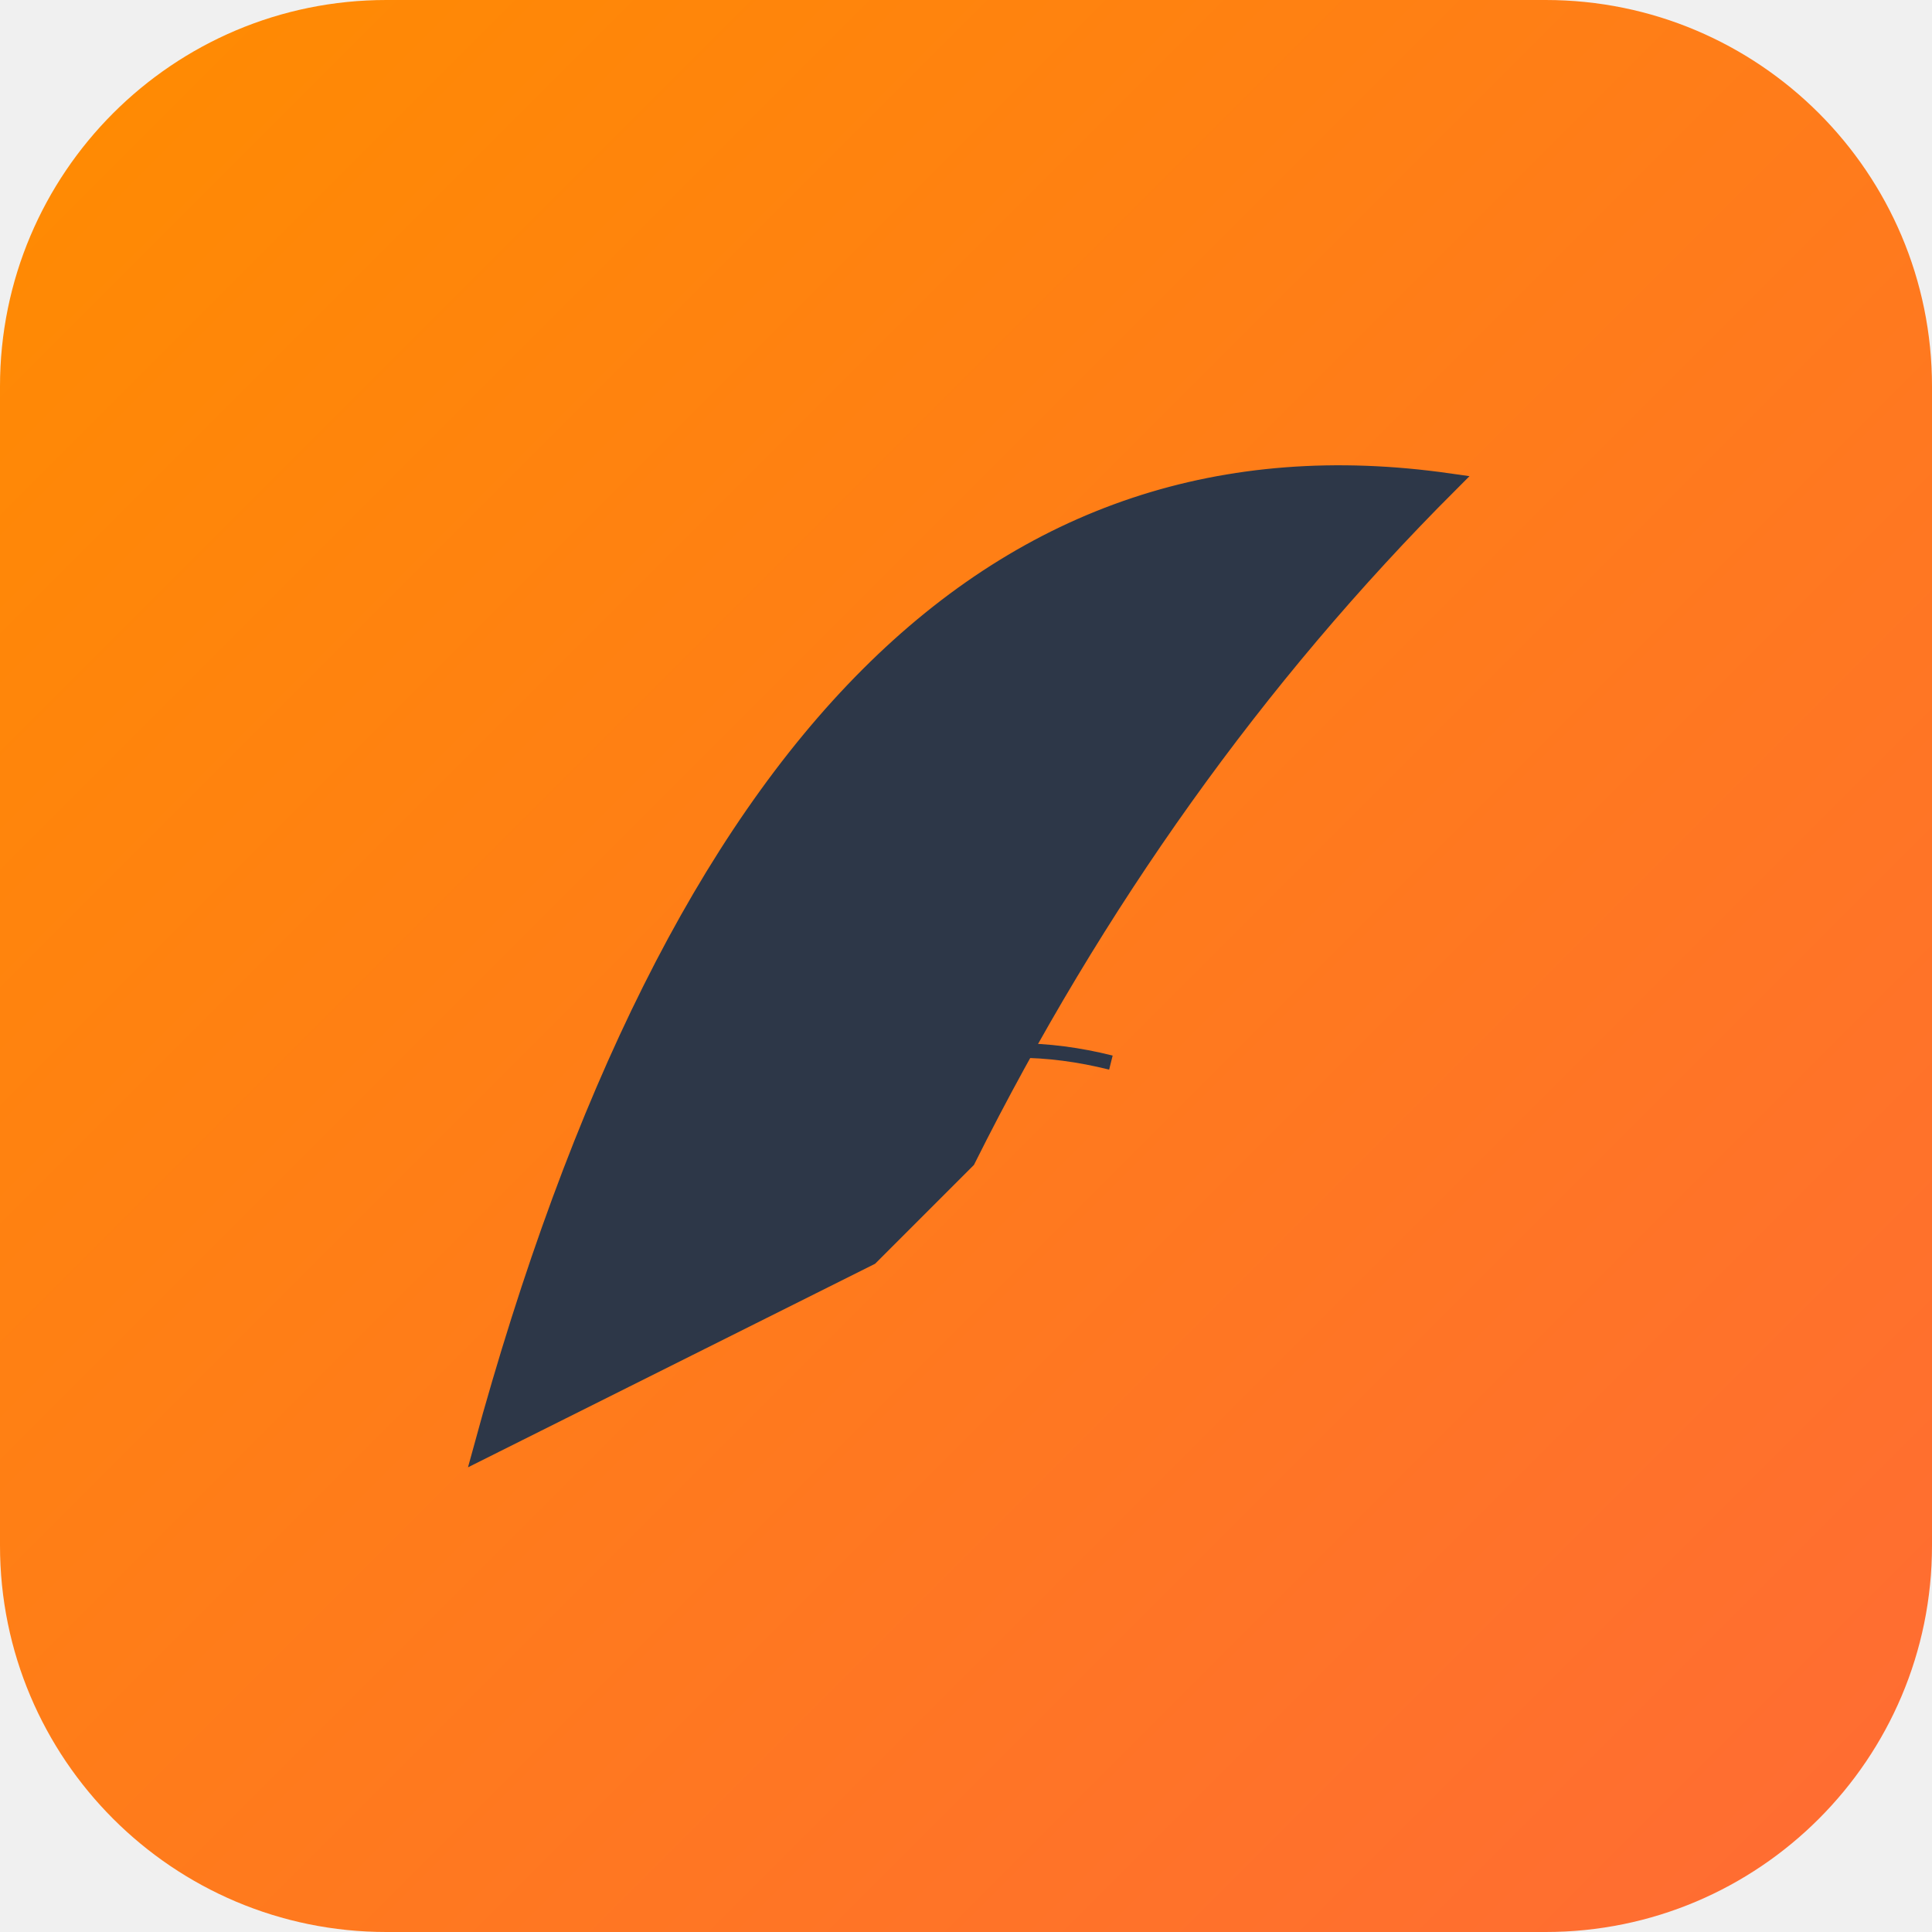
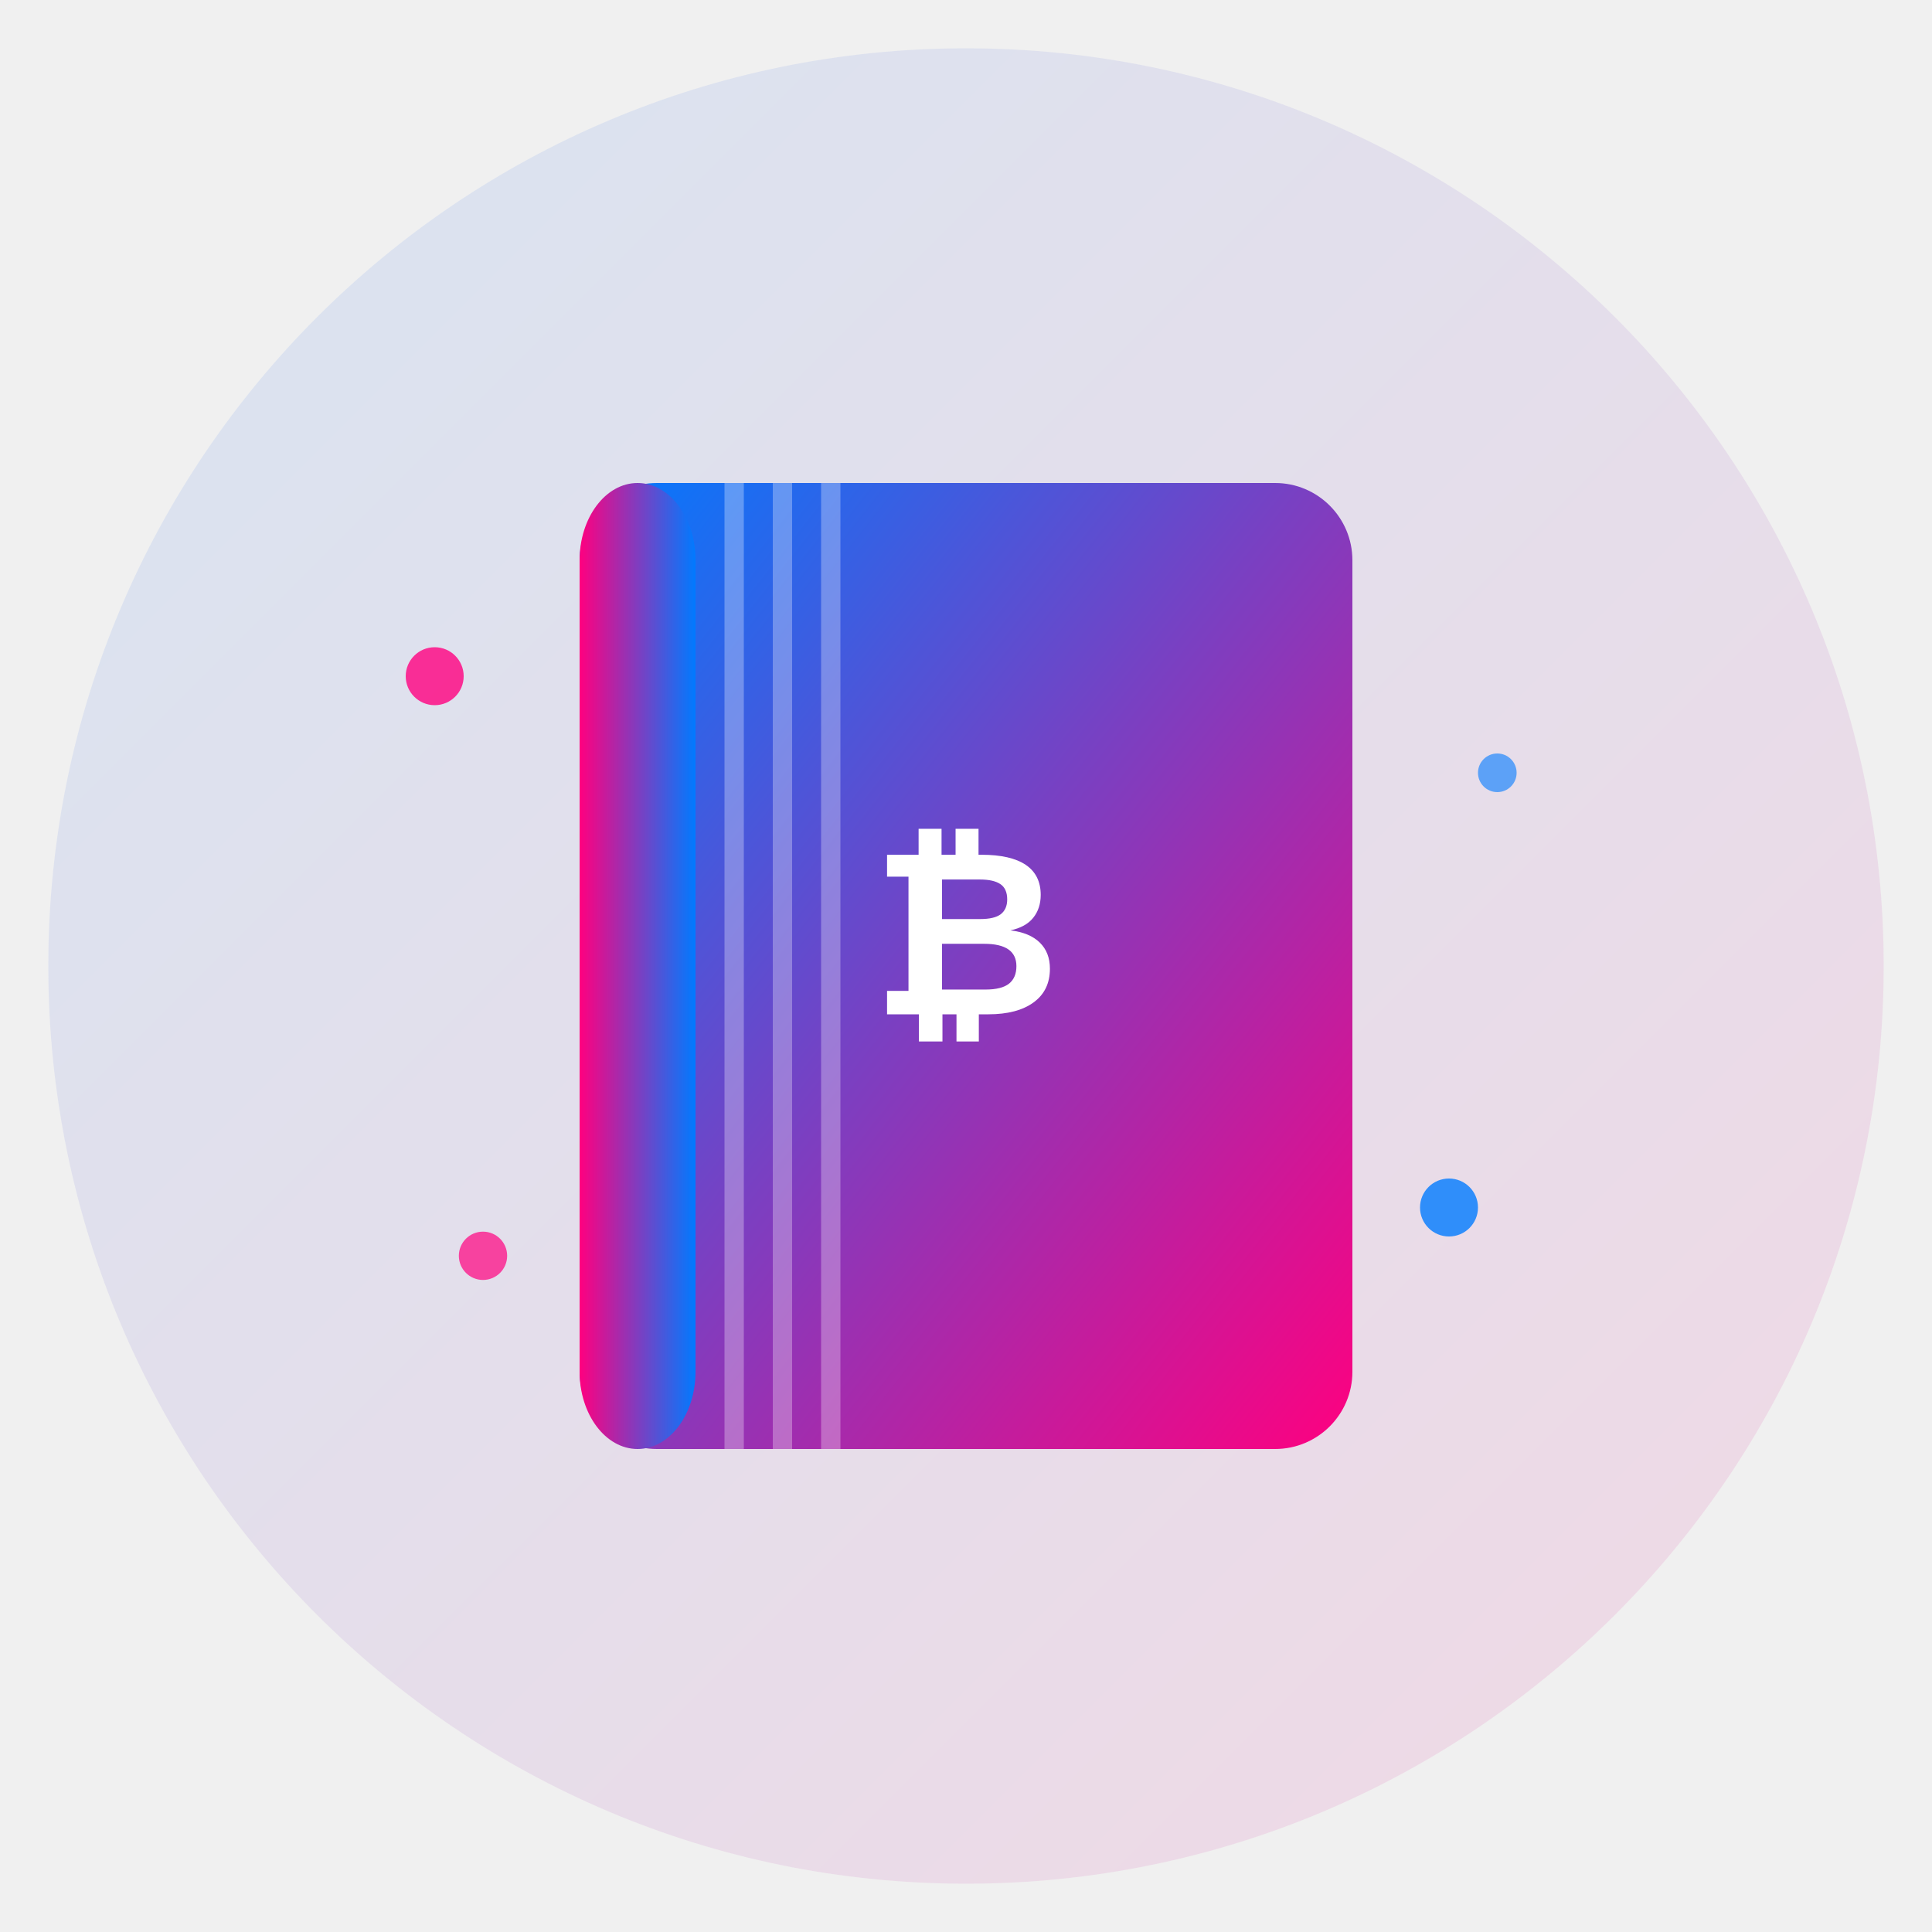
- <svg xmlns="http://www.w3.org/2000/svg" width="200" height="200" viewBox="0 0 200 200" fill="none">
-   <rect width="200" height="200" rx="40" fill="url(#gradient)" />
-   <path d="M50 150 Q80 40 150 50 Q120 80 100 120 L90 130 Q70 140 50 150 Z" fill="#2D3748" stroke="#2D3748" stroke-width="2" />
-   <path d="M70 100 Q90 80 110 90" stroke="#2D3748" stroke-width="1.5" fill="none" />
-   <path d="M80 120 Q95 105 115 110" stroke="#2D3748" stroke-width="1.5" fill="none" />
+ <svg xmlns="http://www.w3.org/2000/svg" width="200" height="200" viewBox="0 0 200 200">
  <defs>
-     <linearGradient id="gradient" x1="0%" y1="0%" x2="100%" y2="100%">
-       <stop offset="0%" style="stop-color:#FF8C00;stop-opacity:1" />
-       <stop offset="100%" style="stop-color:#FF6B35;stop-opacity:1" />
+     <linearGradient id="bookGradient" x1="0%" y1="0%" x2="100%" y2="100%">
+       <stop offset="0%" style="stop-color:#007AFF;stop-opacity:1" />
+       <stop offset="100%" style="stop-color:#FF007F;stop-opacity:1" />
+     </linearGradient>
+     <linearGradient id="accentGradient" x1="0%" y1="0%" x2="100%" y2="0%">
+       <stop offset="0%" style="stop-color:#FF007F;stop-opacity:1" />
+       <stop offset="100%" style="stop-color:#007AFF;stop-opacity:1" />
    </linearGradient>
  </defs>
+   <circle cx="100" cy="100" r="95" fill="url(#bookGradient)" opacity="0.1" />
+   <rect x="60" y="50" width="80" height="100" rx="8" fill="url(#bookGradient)" stroke="none" />
+   <rect x="60" y="50" width="12" height="100" rx="8" fill="url(#accentGradient)" />
+   <rect x="75" y="50" width="2" height="100" fill="white" opacity="0.3" />
+   <rect x="80" y="50" width="2" height="100" fill="white" opacity="0.3" />
+   <rect x="85" y="50" width="2" height="100" fill="white" opacity="0.3" />
+   <text x="100" y="105" font-family="Arial, sans-serif" font-size="24" font-weight="bold" text-anchor="middle" fill="white">₿</text>
+   <circle cx="45" cy="70" r="3" fill="#FF007F" opacity="0.8">
+     <animate attributeName="opacity" values="0.8;0.3;0.8" dur="2s" repeatCount="indefinite" />
+   </circle>
+   <circle cx="155" cy="80" r="2" fill="#007AFF" opacity="0.6">
+     <animate attributeName="opacity" values="0.6;0.2;0.6" dur="3s" repeatCount="indefinite" />
+   </circle>
+   <circle cx="50" cy="130" r="2.5" fill="#FF007F" opacity="0.7">
+     <animate attributeName="opacity" values="0.7;0.2;0.7" dur="2.5s" repeatCount="indefinite" />
+   </circle>
+   <circle cx="150" cy="125" r="3" fill="#007AFF" opacity="0.8">
+     <animate attributeName="opacity" values="0.8;0.3;0.8" dur="1.8s" repeatCount="indefinite" />
+   </circle>
</svg>
